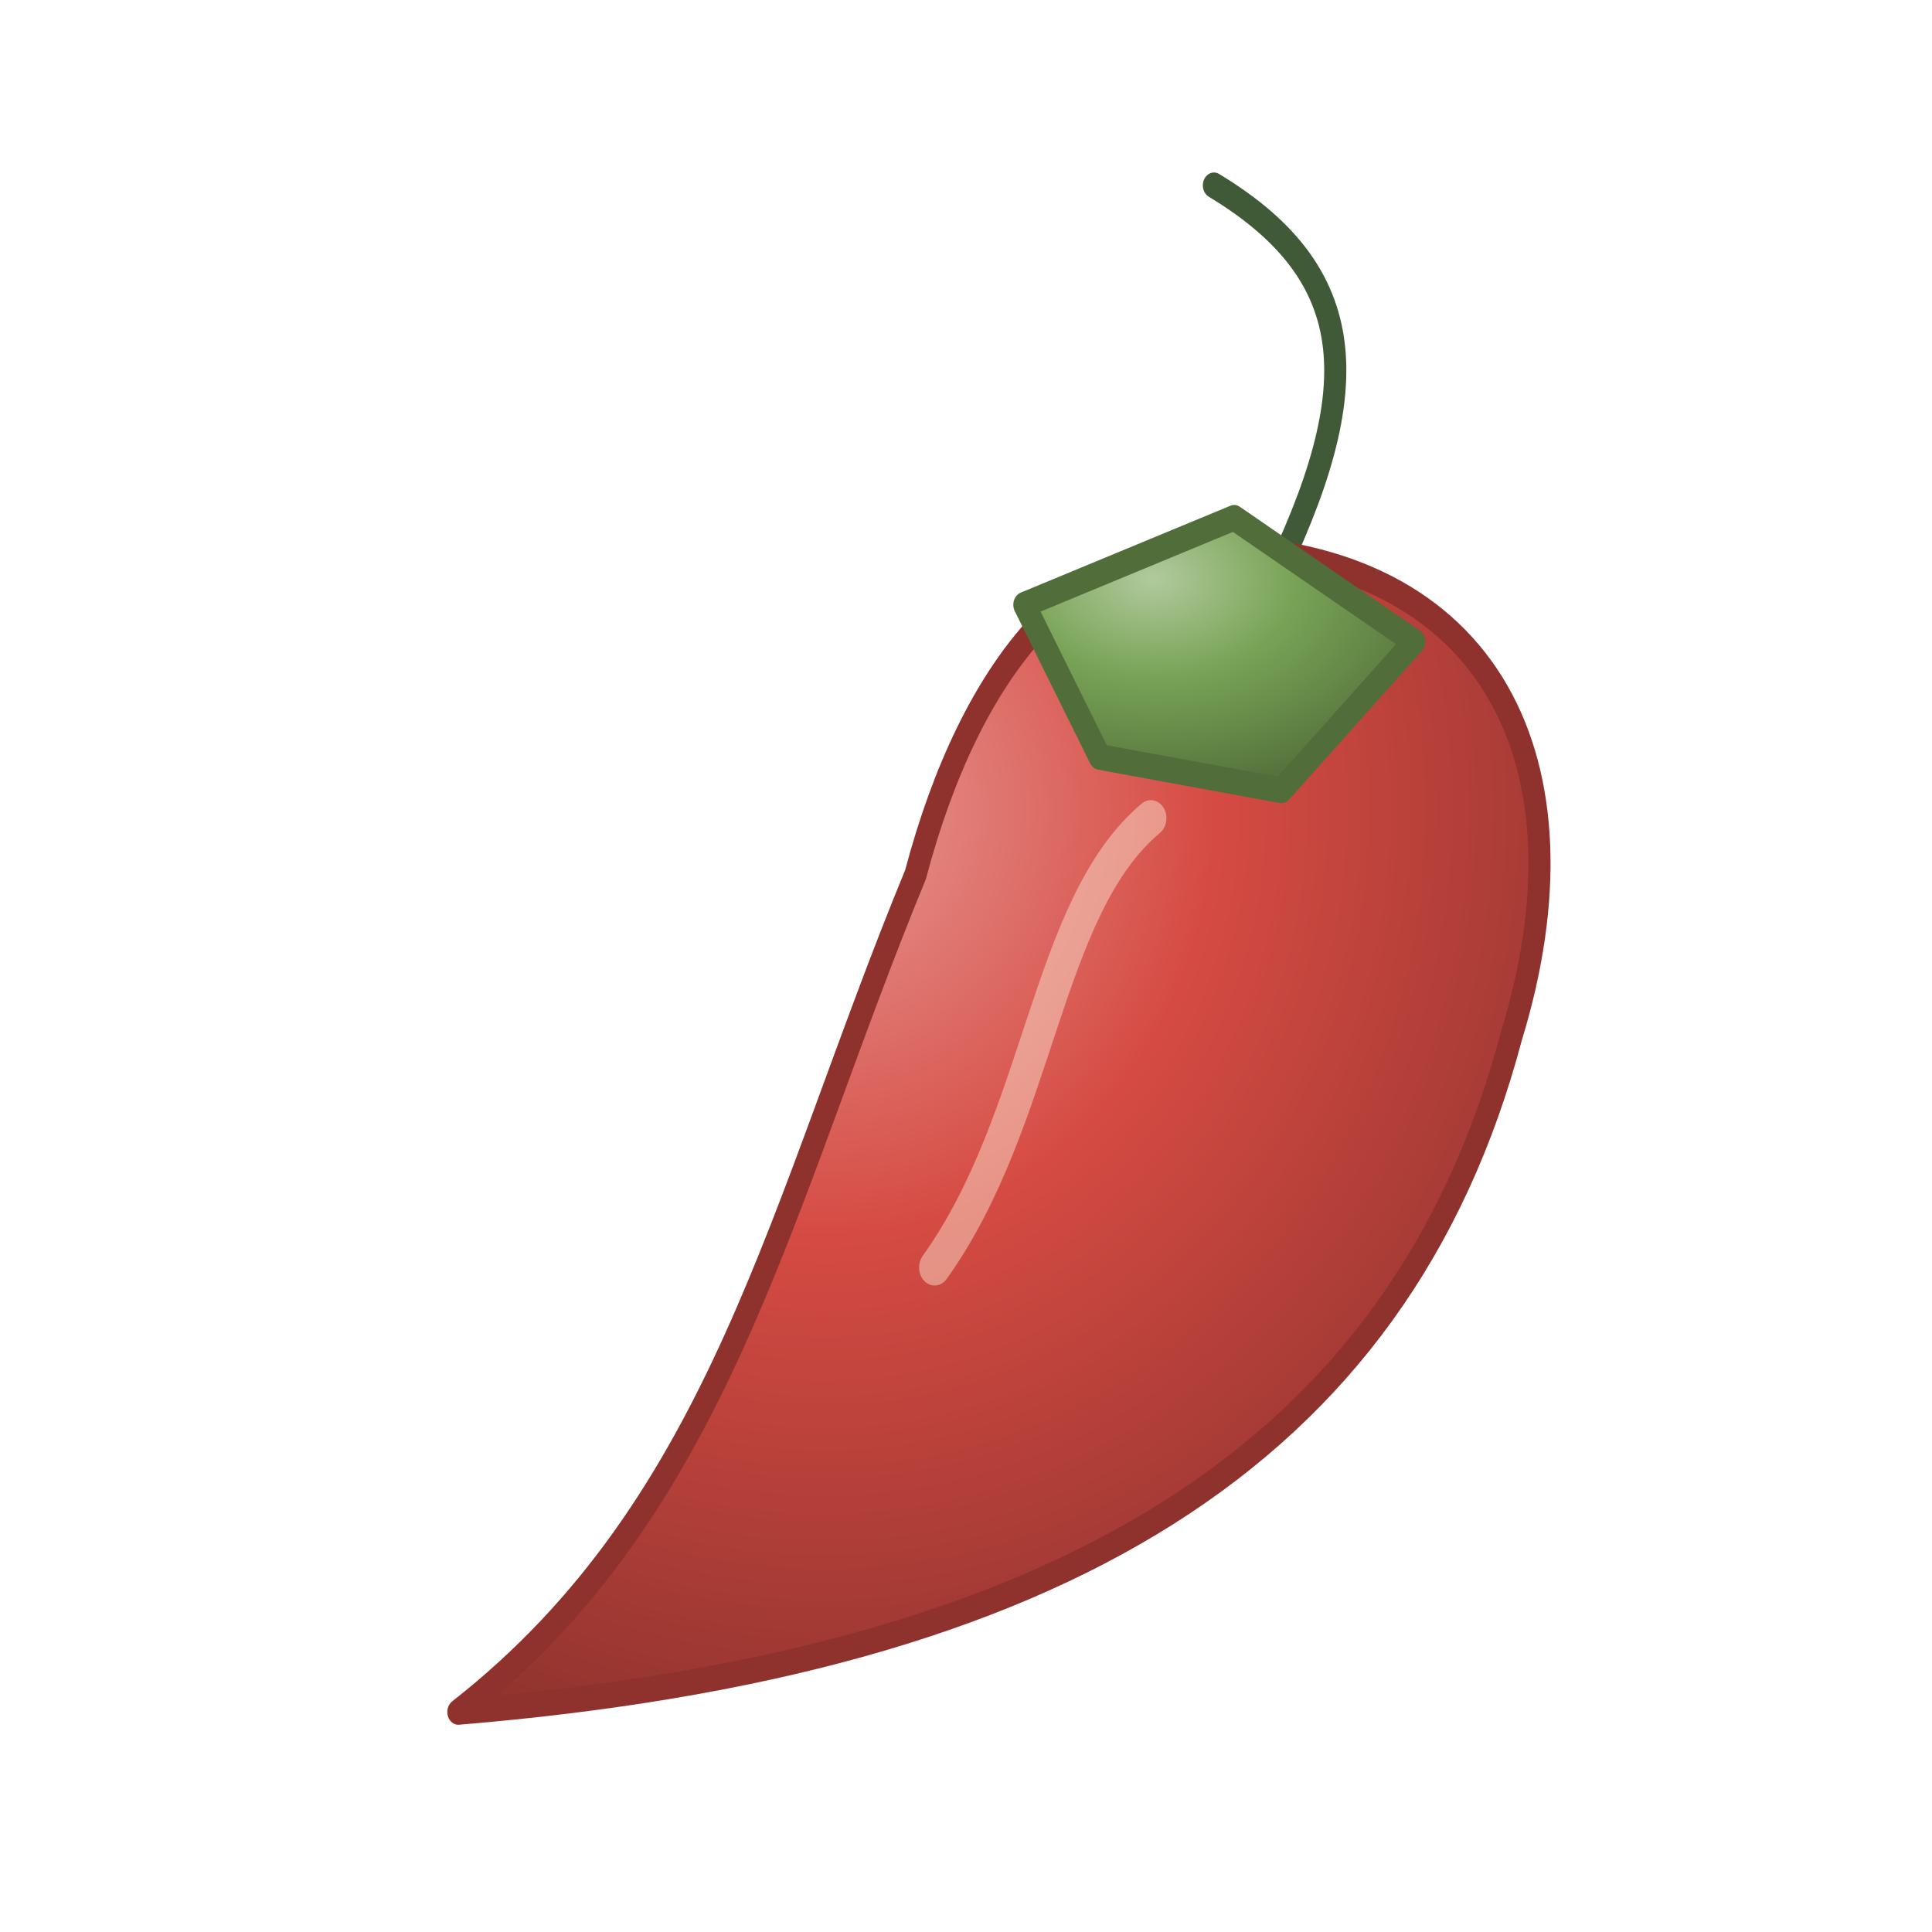
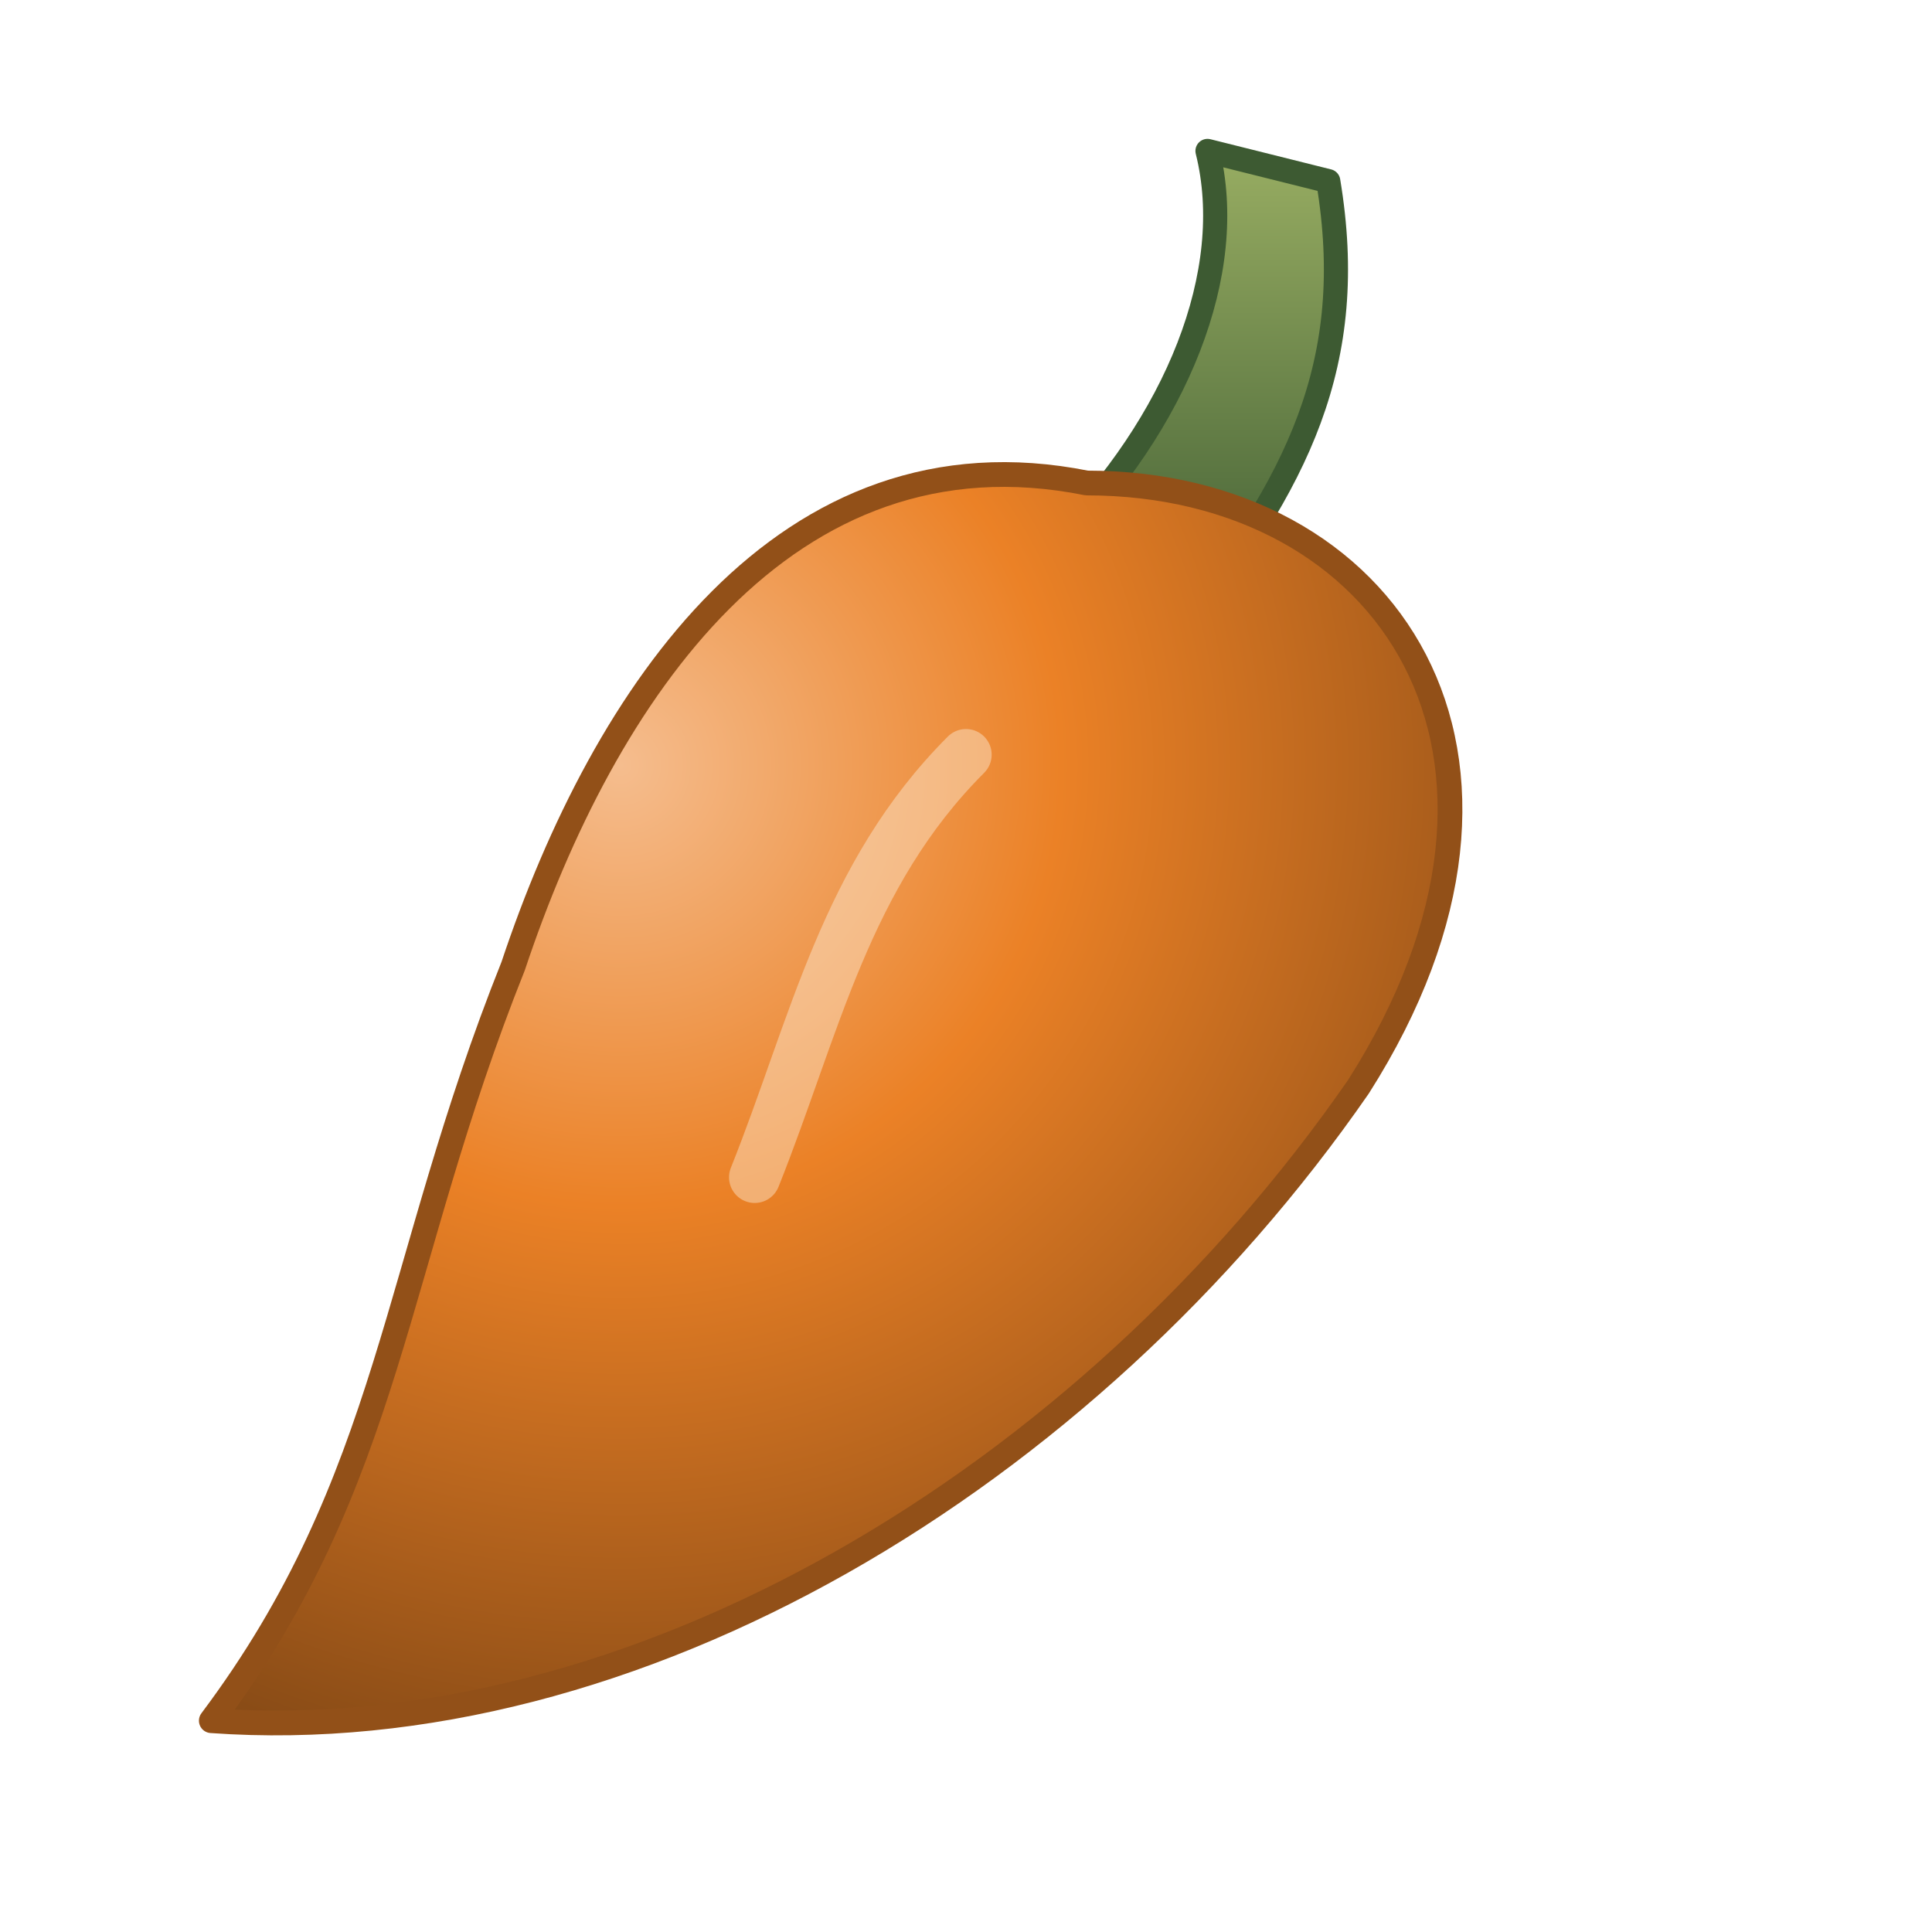
- <svg xmlns="http://www.w3.org/2000/svg" viewBox="0 0 64 64" role="img" aria-label="Aji Melocoton Chilli Seeds">
+ <svg xmlns="http://www.w3.org/2000/svg" viewBox="0 0 64 64" role="img">
  <defs>
-     <radialGradient id="shade0" cx="33%" cy="23%" r="86%">
-       <stop stop-color="#e79792" />
-       <stop offset=".42" stop-color="#d54b43" />
-       <stop offset="1" stop-color="#8a312c" />
+     <radialGradient id="pod" cx="33%" cy="23%" r="83%">
+       <stop stop-color="#f5bd8e" />
+       <stop offset=".43" stop-color="#eb8126" />
+       <stop offset="1" stop-color="#884b16" />
    </radialGradient>
-     <radialGradient id="shade1" cx="33%" cy="23%" r="86%">
-       <stop stop-color="#b1ca9d" />
-       <stop offset=".42" stop-color="#78a356" />
-       <stop offset="1" stop-color="#4e6a38" />
-     </radialGradient>
+     <linearGradient id="stem" x2="0" y2="1">
+       <stop stop-color="#98ad62" />
+       <stop offset="1" stop-color="#3d5b32" />
+     </linearGradient>
  </defs>
-   <g transform="translate(32 32) rotate(1) scale(0.8622 1) translate(-32 -32)" stroke="#405a37" stroke-width=".85" stroke-linecap="round" stroke-linejoin="round">
-     <path d="M43 20c4-7 4-11-2-14" fill="none" />
-     <path d="M41 18c11 0 15 7 12 16-4 14-17 21-40 23 10-7 12-17 17-28 2-7 6-11 11-11Z" fill="url(#shade0)" stroke="#8f322d" />
-     <path d="m34 20 8-3 7 4-5 5-7-1Z" fill="url(#shade1)" stroke="#506d3a" />
-     <path d="M39 27c-4 3-4 10-8 15" fill="none" stroke="#fff1dd" stroke-width="1.2" opacity=".44" stroke-linecap="round" />
+   <g stroke-linejoin="round" stroke-linecap="round">
+     <path d="M35 18c4-4 6-9 5-13l4 1c1 6-1 10-5 15Z" fill="url(#stem)" stroke="#3d5a32" stroke-width=".8" />
+     <path d="M36 16c-10-2-16 7-19 16-4 10-4 17-10 25 14 1 29-8 38-21 7-11 1-20-9-20Z" fill="url(#pod)" stroke="#925018" stroke-width=".82" />
+     <path d="M32 25c-4 4-5 9-7 14" fill="none" stroke="#fff7e8" stroke-width="1.7" opacity=".4" />
  </g>
</svg>
